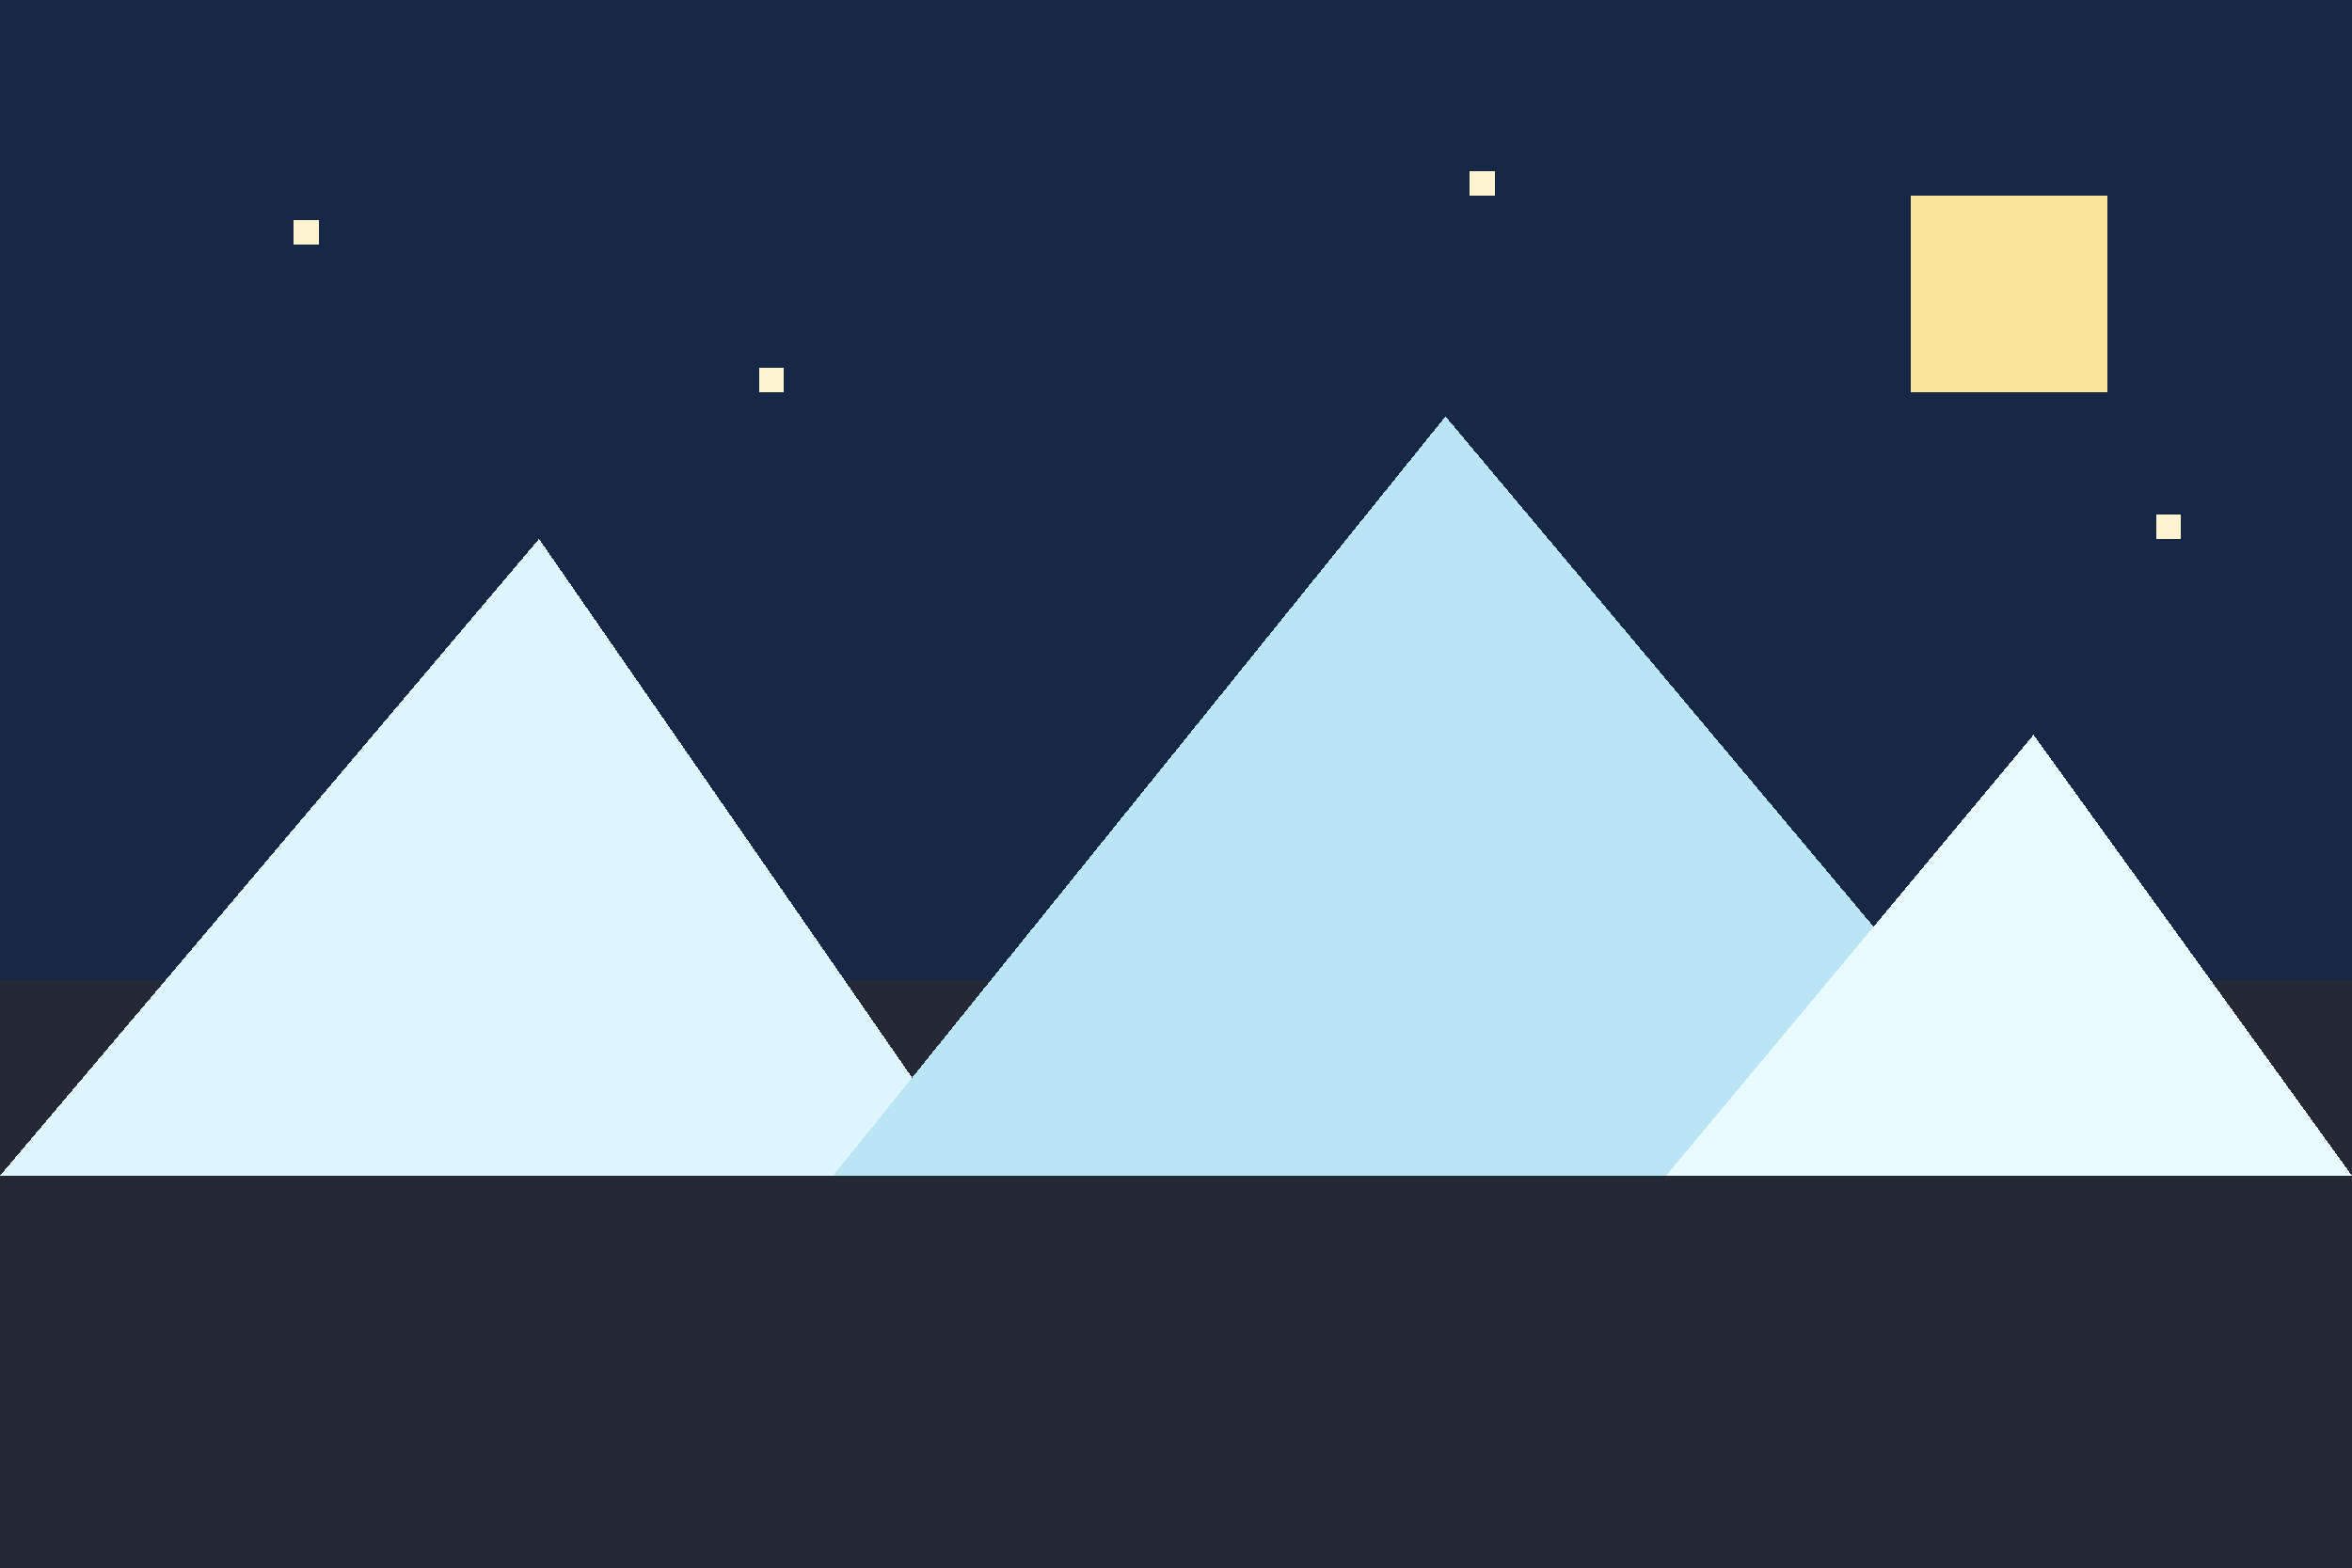
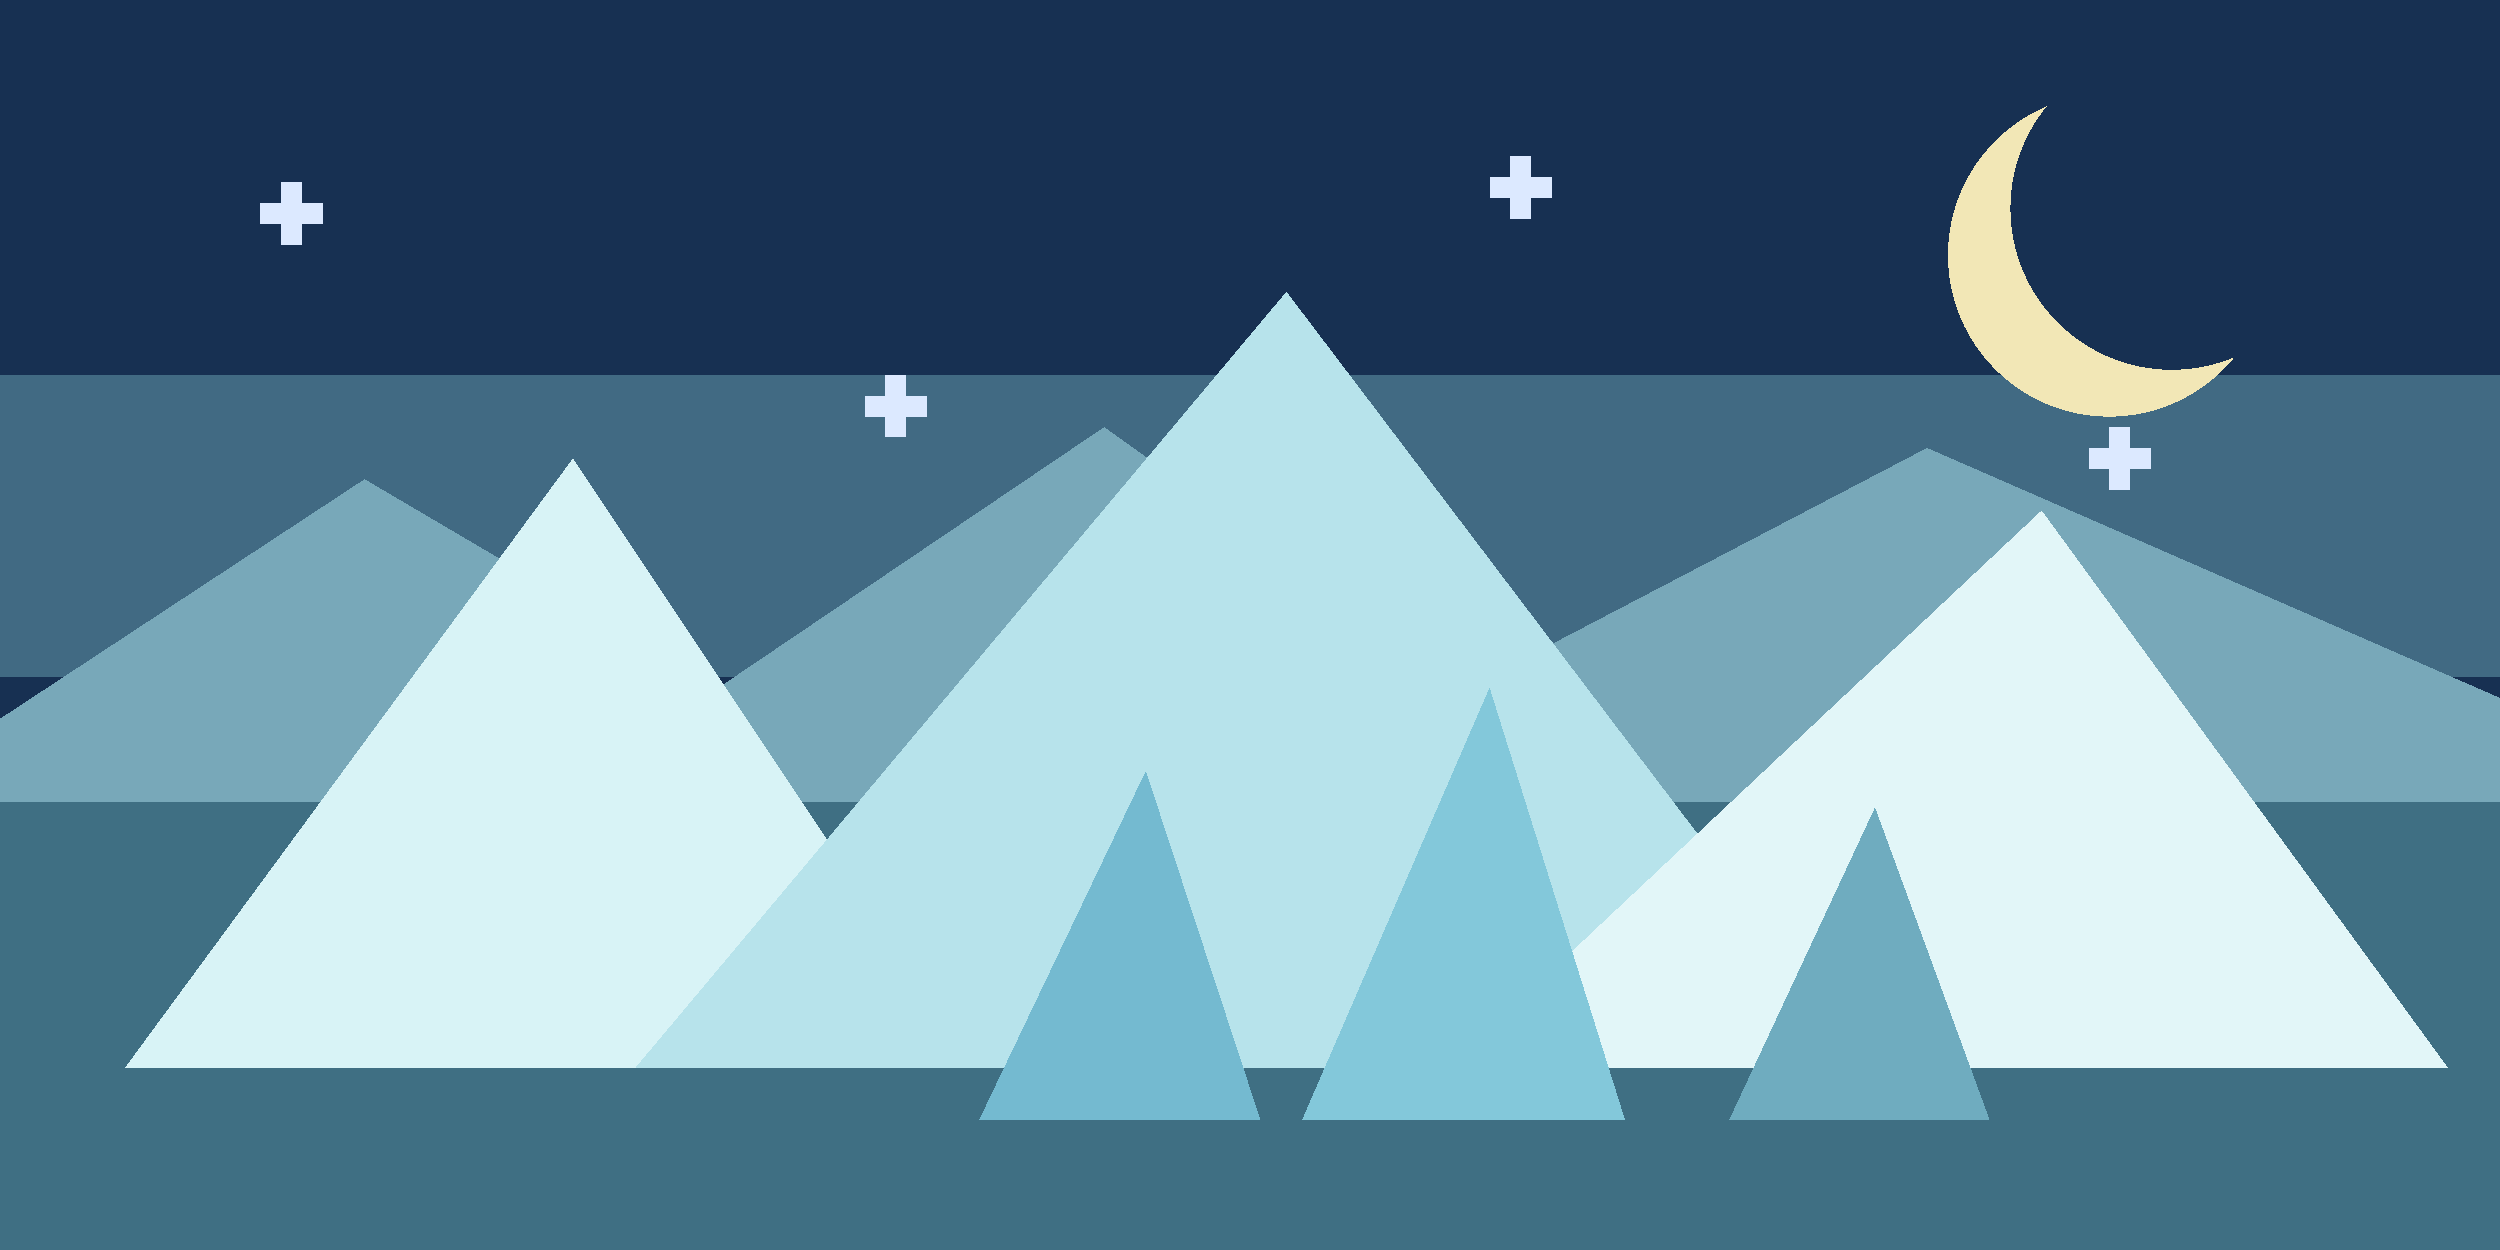
- <svg xmlns="http://www.w3.org/2000/svg" viewBox="0 0 96 64" shape-rendering="crispEdges">
-   <rect width="96" height="64" fill="#172846" />
-   <rect x="78" y="8" width="8" height="8" fill="#f7e59a" />
-   <rect x="12" y="9" width="1" height="1" fill="#fff4cf" />
-   <rect x="31" y="15" width="1" height="1" fill="#fff4cf" />
-   <rect x="60" y="7" width="1" height="1" fill="#fff4cf" />
-   <rect x="88" y="21" width="1" height="1" fill="#fff4cf" />
-   <rect y="40" width="96" height="24" fill="#252936" />
-   <polygon points="0,48 22,22 40,48" fill="#dff6ff" />
-   <polygon points="34,48 59,17 85,48" fill="#b9e5f4" />
-   <polygon points="68,48 83,30 96,48" fill="#e9fbff" />
+ <svg xmlns="http://www.w3.org/2000/svg" viewBox="0 0 480 240" shape-rendering="crispEdges">
+   <rect width="480" height="240" fill="#173052" />
+   <rect y="72" width="480" height="58" fill="#416a83" />
+   <circle cx="405" cy="49" r="31" fill="#f2e7b6" />
+   <circle cx="417" cy="40" r="31" fill="#173052" />
+   <rect x="54" y="35" width="4" height="12" fill="#dce9ff" />
+   <rect x="50" y="39" width="12" height="4" fill="#dce9ff" />
+   <rect x="170" y="72" width="4" height="12" fill="#dce9ff" />
+   <rect x="166" y="76" width="12" height="4" fill="#dce9ff" />
+   <rect x="290" y="30" width="4" height="12" fill="#dce9ff" />
+   <rect x="286" y="34" width="12" height="4" fill="#dce9ff" />
+   <rect x="405" y="82" width="4" height="12" fill="#dce9ff" />
+   <rect x="401" y="86" width="12" height="4" fill="#dce9ff" />
+   <polygon points="0,138 70,92 138,132 212,82 282,132 370,86 480,134 480,174 0,174" fill="#78a8b9" />
+   <rect y="154" width="480" height="86" fill="#3f6f83" />
+   <polygon points="24,205 110,88 188,205" fill="#d8f3f6" />
+   <polygon points="122,205 247,56 360,205" fill="#b7e3eb" />
+   <polygon points="278,205 392,98 470,205" fill="#e2f6f8" />
+   <polygon points="188,215 220,148 242,215" fill="#74bad0" />
+   <polygon points="250,215 286,132 312,215" fill="#83c8da" />
+   <polygon points="332,215 360,155 382,215" fill="#6facbf" />
</svg>
